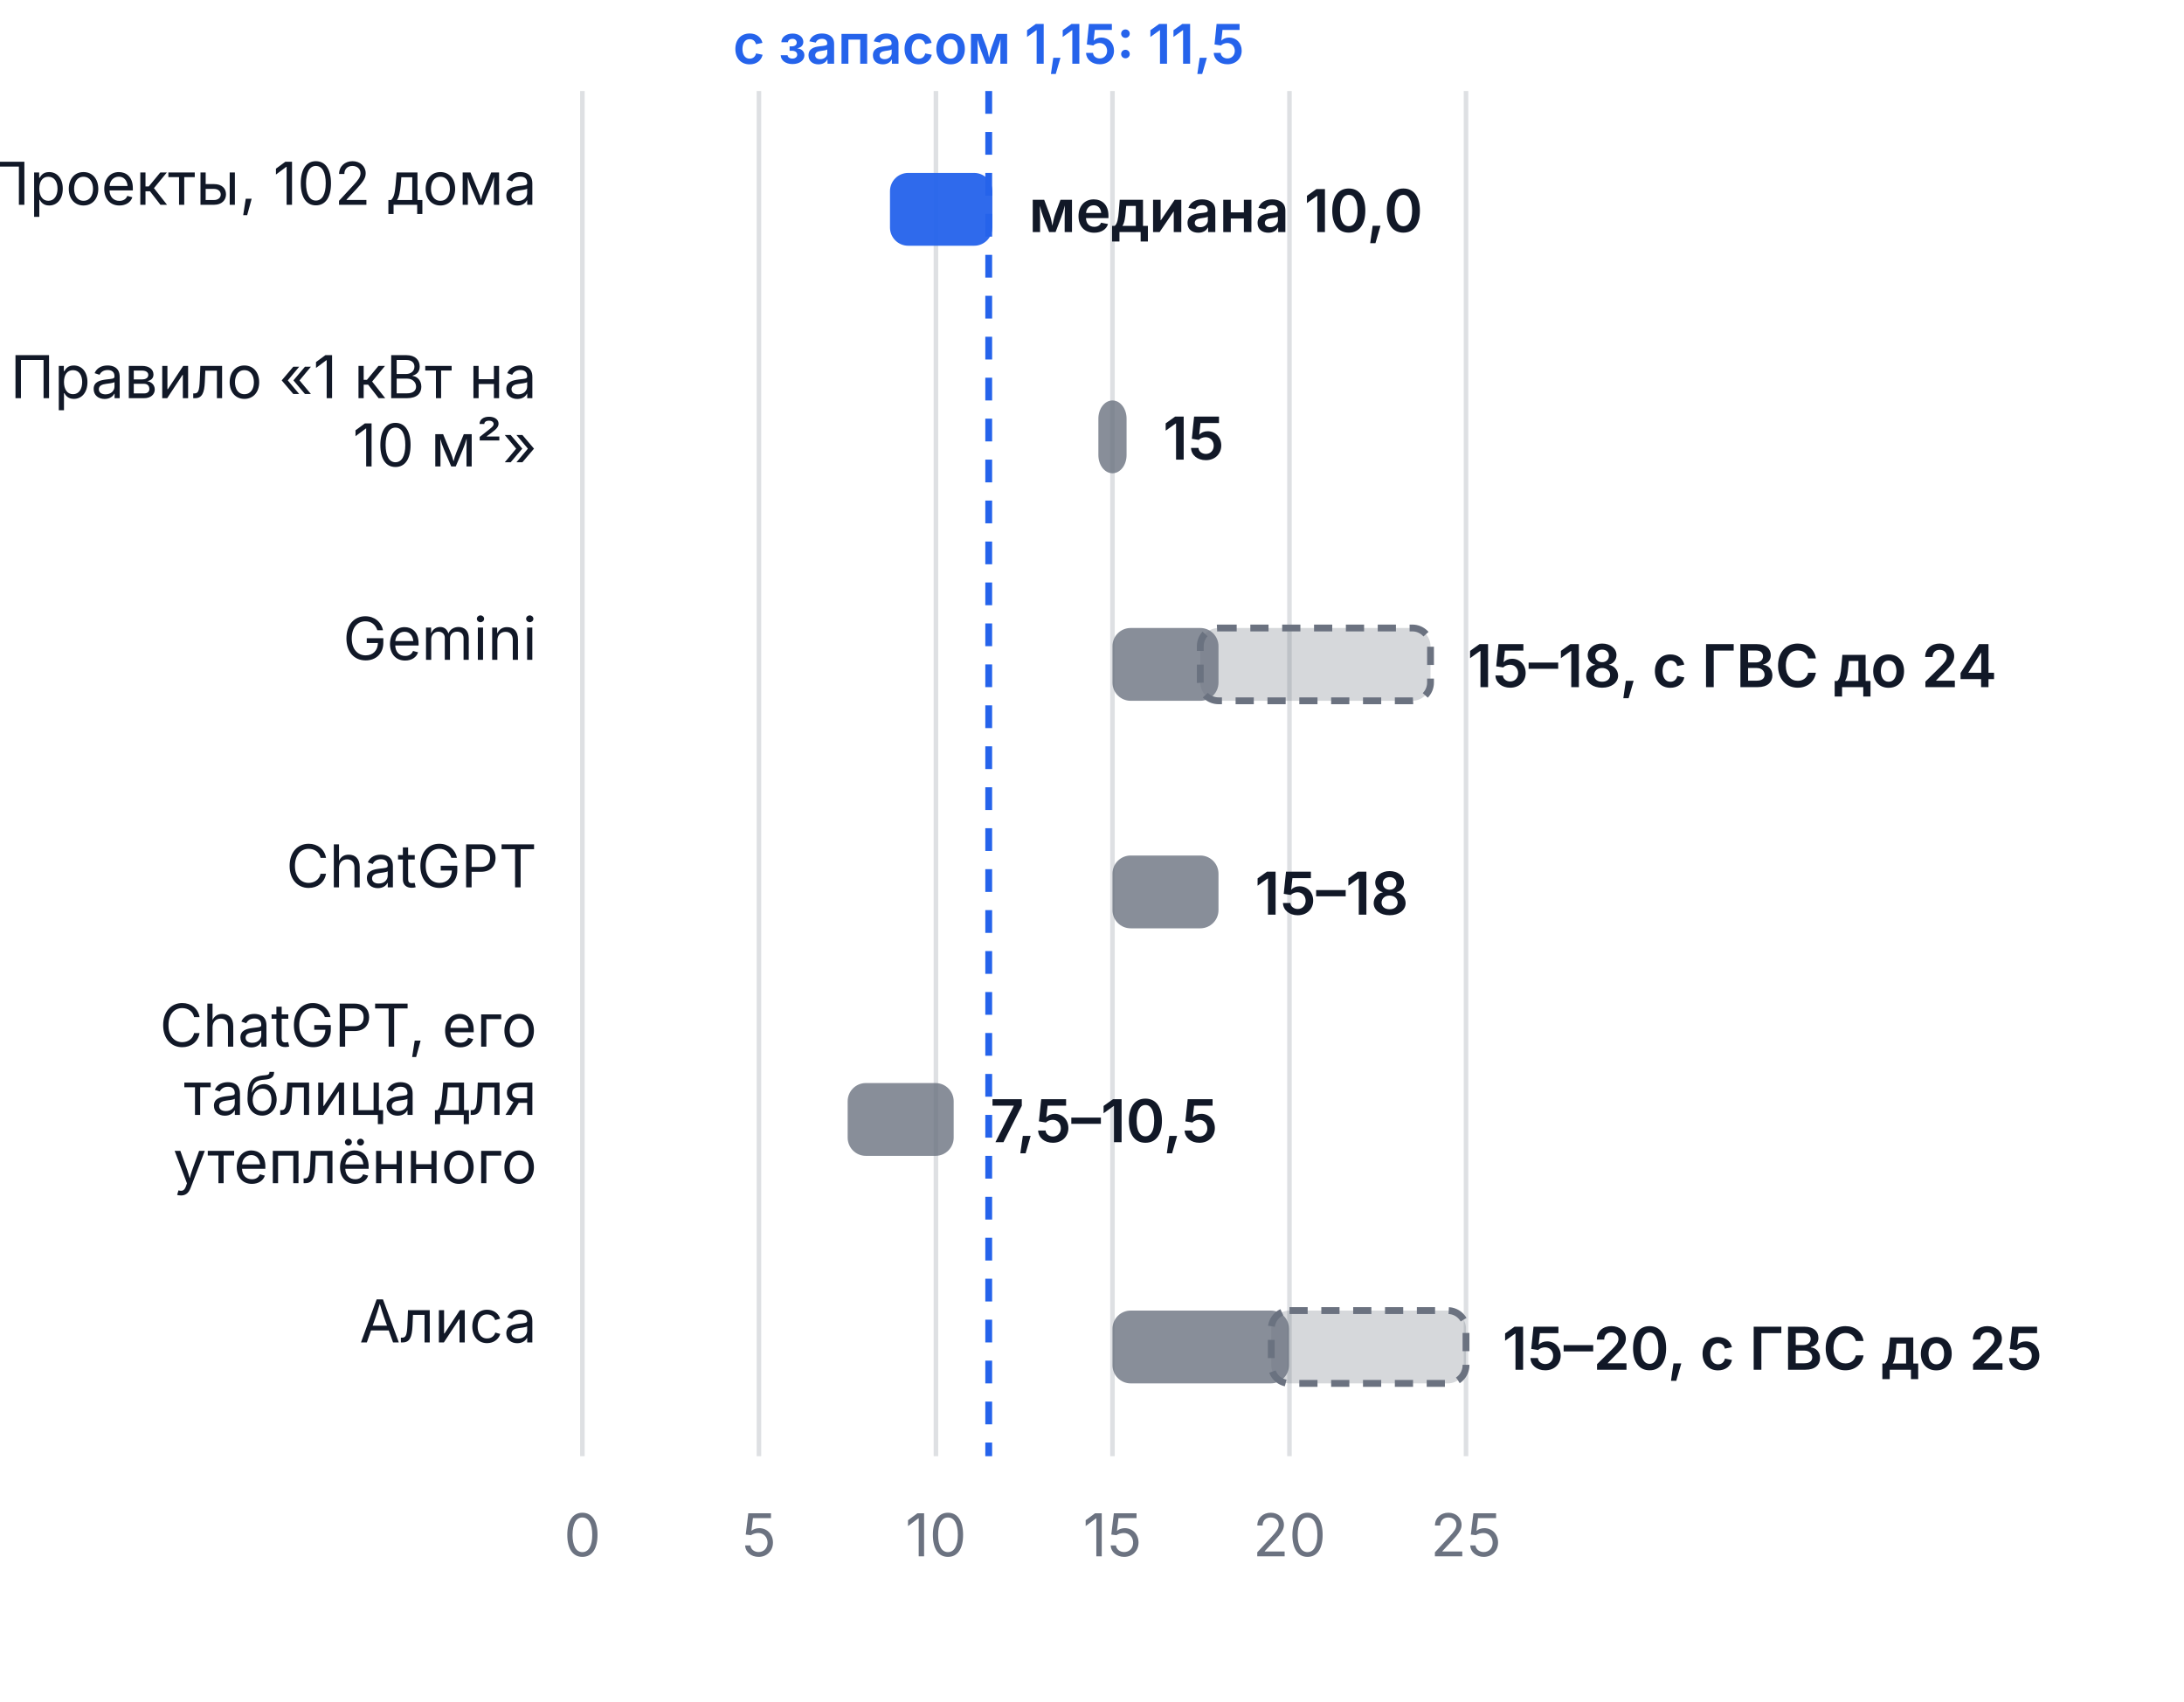
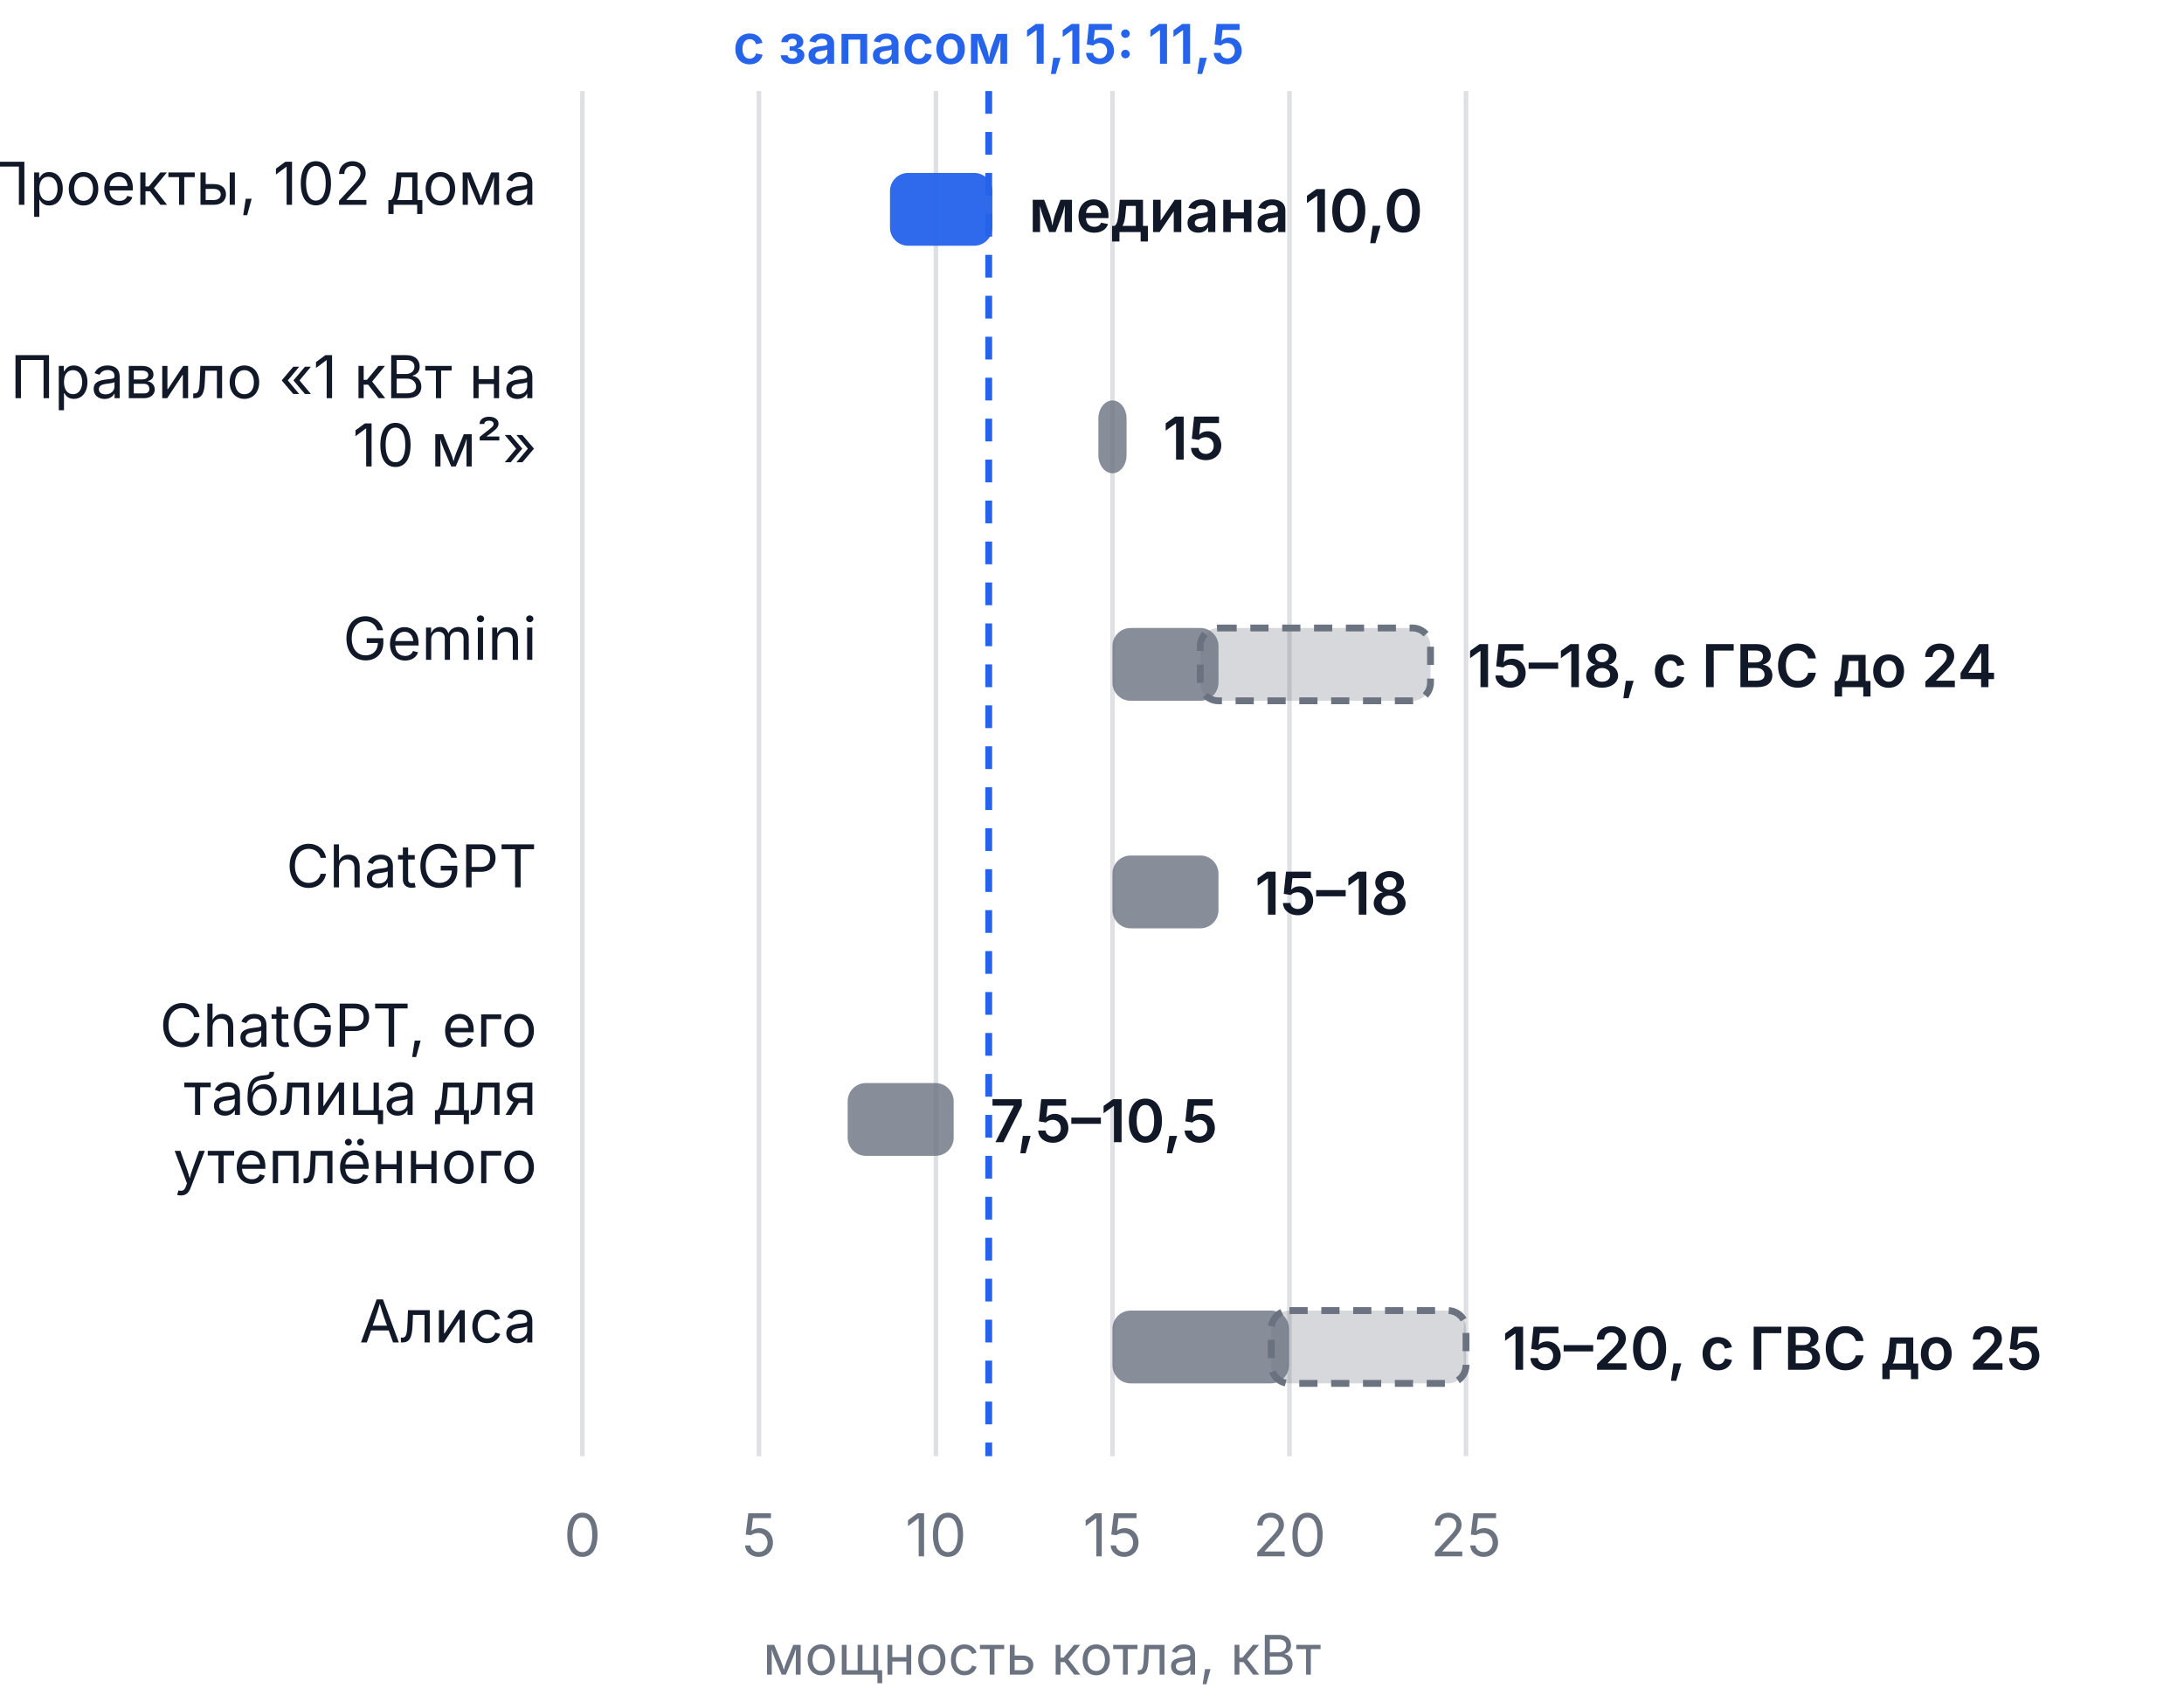
<svg xmlns="http://www.w3.org/2000/svg" viewBox="0 0 480 374" aria-hidden="true" focusable="false">
  <line x1="128.0" y1="20" x2="128.0" y2="320" style="stroke:var(--text-sec,#6B7280);stroke-opacity:.22;stroke-width:1" />
  <text x="128.0" y="342.0" style="font-family:Inter,system-ui,'Segoe UI',Arial,sans-serif;font-size:13px;font-weight:400;fill:var(--text-sec,#6B7280)" text-anchor="middle">0</text>
  <line x1="166.8" y1="20" x2="166.8" y2="320" style="stroke:var(--text-sec,#6B7280);stroke-opacity:.22;stroke-width:1" />
  <text x="166.8" y="342.0" style="font-family:Inter,system-ui,'Segoe UI',Arial,sans-serif;font-size:13px;font-weight:400;fill:var(--text-sec,#6B7280)" text-anchor="middle">5</text>
  <line x1="205.7" y1="20" x2="205.7" y2="320" style="stroke:var(--text-sec,#6B7280);stroke-opacity:.22;stroke-width:1" />
  <text x="205.7" y="342.0" style="font-family:Inter,system-ui,'Segoe UI',Arial,sans-serif;font-size:13px;font-weight:400;fill:var(--text-sec,#6B7280)" text-anchor="middle">10</text>
  <line x1="244.5" y1="20" x2="244.5" y2="320" style="stroke:var(--text-sec,#6B7280);stroke-opacity:.22;stroke-width:1" />
  <text x="244.5" y="342.0" style="font-family:Inter,system-ui,'Segoe UI',Arial,sans-serif;font-size:13px;font-weight:400;fill:var(--text-sec,#6B7280)" text-anchor="middle">15</text>
  <line x1="283.4" y1="20" x2="283.4" y2="320" style="stroke:var(--text-sec,#6B7280);stroke-opacity:.22;stroke-width:1" />
  <text x="283.4" y="342.0" style="font-family:Inter,system-ui,'Segoe UI',Arial,sans-serif;font-size:13px;font-weight:400;fill:var(--text-sec,#6B7280)" text-anchor="middle">20</text>
  <line x1="322.2" y1="20" x2="322.2" y2="320" style="stroke:var(--text-sec,#6B7280);stroke-opacity:.22;stroke-width:1" />
  <text x="322.2" y="342.0" style="font-family:Inter,system-ui,'Segoe UI',Arial,sans-serif;font-size:13px;font-weight:400;fill:var(--text-sec,#6B7280)" text-anchor="middle">25</text>
  <line x1="217.3" y1="20" x2="217.3" y2="320" style="stroke:var(--primary,#2563EB);stroke-width:1.5;stroke-dasharray:5 4" />
  <text x="217.3" y="14.0" style="font-family:Inter,system-ui,'Segoe UI',Arial,sans-serif;font-size:12px;font-weight:600;fill:var(--primary,#2563EB)" text-anchor="middle">с запасом 1,15: 11,5</text>
  <text x="118.0" y="45.0" style="font-family:Inter,system-ui,'Segoe UI',Arial,sans-serif;font-size:13px;font-weight:400;fill:var(--text-main,#111827)" text-anchor="end">Проекты, 102 дома</text>
  <rect x="195.6" y="38.0" width="22.5" height="16" rx="4" style="fill:var(--primary,#2563EB);fill-opacity:0.95" />
  <text x="226.1" y="51.0" style="font-family:Inter,system-ui,'Segoe UI',Arial,sans-serif;font-size:13px;font-weight:600;fill:var(--text-main,#111827)" text-anchor="start">медиана 10,0</text>
  <text x="118.0" y="87.5" style="font-family:Inter,system-ui,'Segoe UI',Arial,sans-serif;font-size:13px;font-weight:400;fill:var(--text-main,#111827)" text-anchor="end">Правило «1 кВт на</text>
  <text x="118.0" y="102.5" style="font-family:Inter,system-ui,'Segoe UI',Arial,sans-serif;font-size:13px;font-weight:400;fill:var(--text-main,#111827)" text-anchor="end">10 м²»</text>
  <rect x="241.4" y="88.0" width="6.2" height="16" rx="4" style="fill:var(--text-sec,#6B7280);fill-opacity:0.80" />
  <text x="255.6" y="101.0" style="font-family:Inter,system-ui,'Segoe UI',Arial,sans-serif;font-size:13px;font-weight:600;fill:var(--text-main,#111827)" text-anchor="start">15</text>
  <text x="118.0" y="145.0" style="font-family:Inter,system-ui,'Segoe UI',Arial,sans-serif;font-size:13px;font-weight:400;fill:var(--text-main,#111827)" text-anchor="end">Gemini</text>
  <rect x="263.8" y="138.0" width="50.6" height="16" rx="4" style="fill:var(--text-sec,#6B7280);fill-opacity:0.28;stroke:var(--text-sec,#6B7280);stroke-width:1.5;stroke-dasharray:4 3" />
  <rect x="244.5" y="138.0" width="23.3" height="16" rx="4" style="fill:var(--text-sec,#6B7280);fill-opacity:0.80" />
  <text x="322.5" y="151.0" style="font-family:Inter,system-ui,'Segoe UI',Arial,sans-serif;font-size:13px;font-weight:600;fill:var(--text-main,#111827)" text-anchor="start">15–18, с ГВС до 24</text>
  <text x="118.0" y="195.0" style="font-family:Inter,system-ui,'Segoe UI',Arial,sans-serif;font-size:13px;font-weight:400;fill:var(--text-main,#111827)" text-anchor="end">ChatGPT</text>
  <rect x="244.5" y="188.0" width="23.3" height="16" rx="4" style="fill:var(--text-sec,#6B7280);fill-opacity:0.80" />
  <text x="275.8" y="201.0" style="font-family:Inter,system-ui,'Segoe UI',Arial,sans-serif;font-size:13px;font-weight:600;fill:var(--text-main,#111827)" text-anchor="start">15–18</text>
  <text x="118.0" y="230.0" style="font-family:Inter,system-ui,'Segoe UI',Arial,sans-serif;font-size:13px;font-weight:400;fill:var(--text-main,#111827)" text-anchor="end">ChatGPT, его</text>
  <text x="118.0" y="245.0" style="font-family:Inter,system-ui,'Segoe UI',Arial,sans-serif;font-size:13px;font-weight:400;fill:var(--text-main,#111827)" text-anchor="end">таблица для</text>
  <text x="118.0" y="260.0" style="font-family:Inter,system-ui,'Segoe UI',Arial,sans-serif;font-size:13px;font-weight:400;fill:var(--text-main,#111827)" text-anchor="end">утеплённого</text>
  <rect x="186.3" y="238.0" width="23.3" height="16" rx="4" style="fill:var(--text-sec,#6B7280);fill-opacity:0.80" />
  <text x="217.6" y="251.0" style="font-family:Inter,system-ui,'Segoe UI',Arial,sans-serif;font-size:13px;font-weight:600;fill:var(--text-main,#111827)" text-anchor="start">7,5–10,5</text>
  <text x="118.0" y="295.0" style="font-family:Inter,system-ui,'Segoe UI',Arial,sans-serif;font-size:13px;font-weight:400;fill:var(--text-main,#111827)" text-anchor="end">Алиса</text>
  <rect x="279.4" y="288.0" width="42.8" height="16" rx="4" style="fill:var(--text-sec,#6B7280);fill-opacity:0.28;stroke:var(--text-sec,#6B7280);stroke-width:1.5;stroke-dasharray:4 3" />
  <rect x="244.5" y="288.0" width="38.8" height="16" rx="4" style="fill:var(--text-sec,#6B7280);fill-opacity:0.80" />
  <text x="330.2" y="301.0" style="font-family:Inter,system-ui,'Segoe UI',Arial,sans-serif;font-size:13px;font-weight:600;fill:var(--text-main,#111827)" text-anchor="start">15–20, с ГВС до 25</text>
+   <text x="229.0" y="368.0" style="font-family:Inter,system-ui,'Segoe UI',Arial,sans-serif;font-size:12px;font-weight:400;fill:var(--text-sec,#6B7280)" text-anchor="middle">мощность котла, кВт</text>
</svg>
